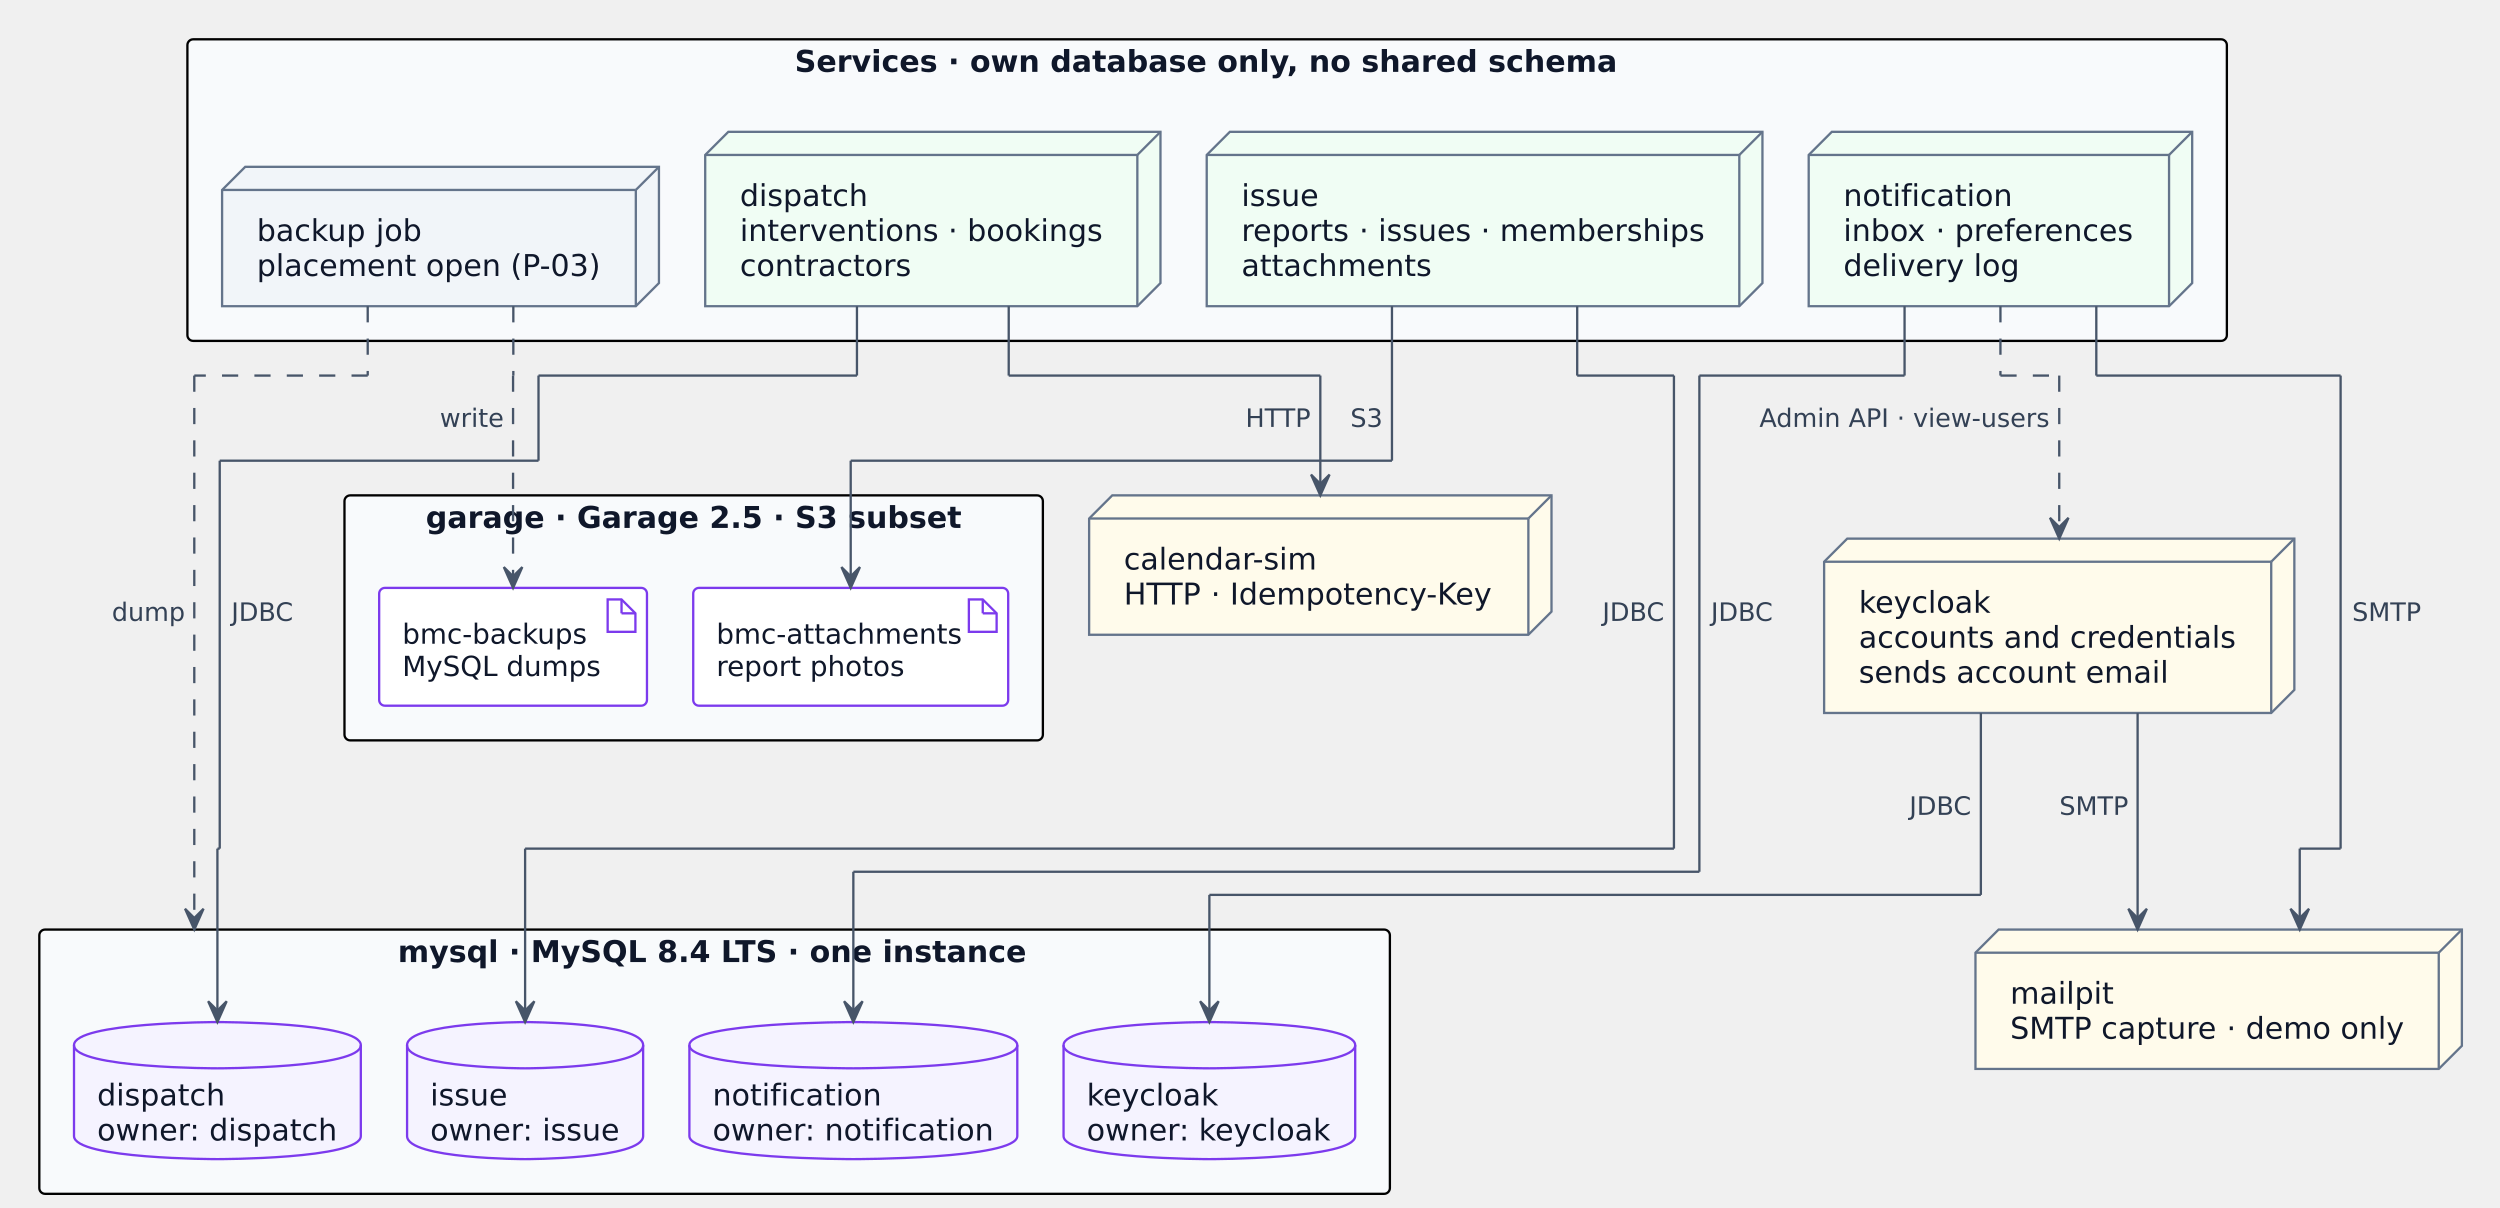
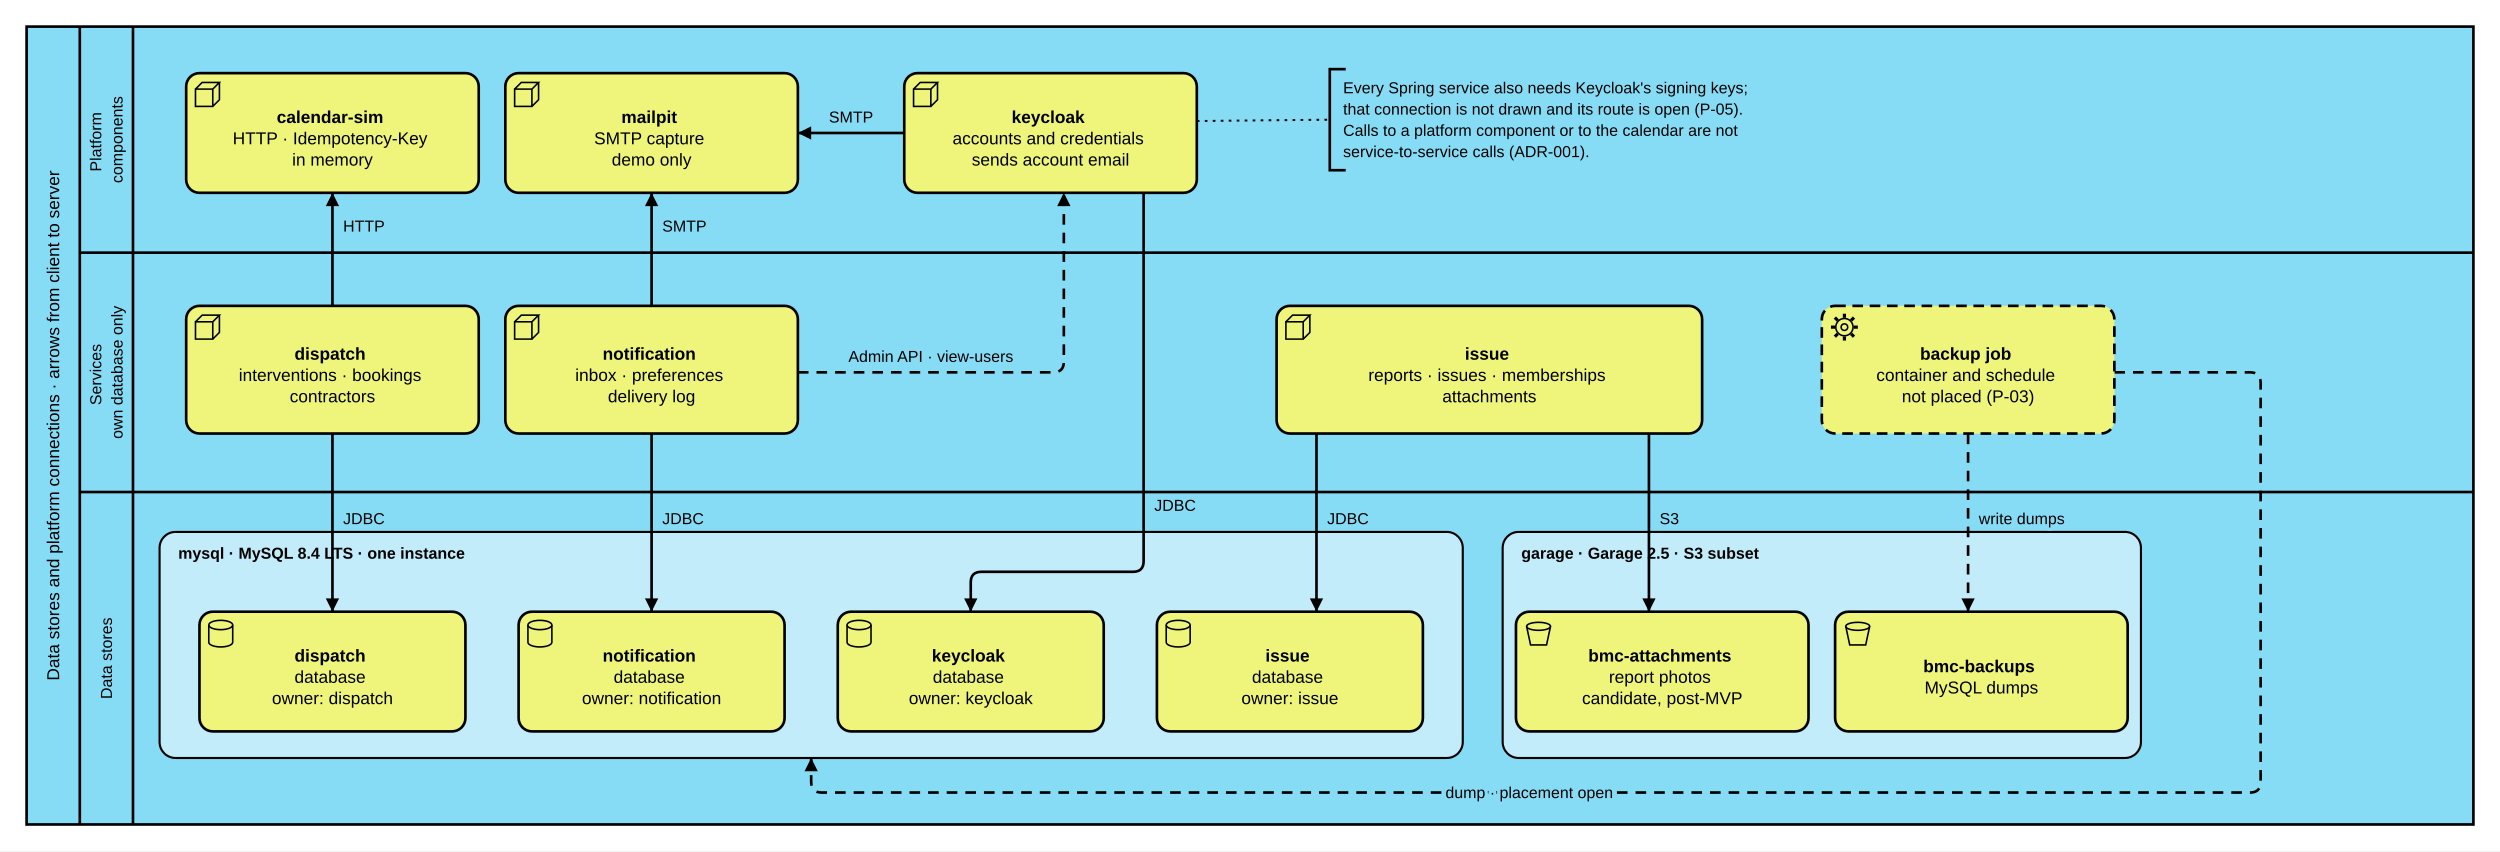
- <svg xmlns="http://www.w3.org/2000/svg" contentStyleType="text/css" height="522px" preserveAspectRatio="none" style="width:1081px;height:522px;background:#FFFFFF;" version="1.1" viewBox="0 0 1081 522" width="1081px" zoomAndPan="magnify">
-   <defs />
-   <g>
-     <rect fill="#F8FAFC" height="130.398" rx="2.5" ry="2.5" style="stroke:#000000;stroke-width:1;" width="881.865" x="81.033" y="17" />
-     <text fill="#0F172A" font-family="DejaVu Sans" font-size="13" font-weight="bold" lengthAdjust="spacing" textLength="356.668" x="343.631" y="31.067">Services · own database only, no shared schema</text>
-     <rect fill="#F8FAFC" height="114.266" rx="2.5" ry="2.5" style="stroke:#000000;stroke-width:1;" width="583.988" x="17" y="401.945" />
-     <text fill="#0F172A" font-family="DejaVu Sans" font-size="13" font-weight="bold" lengthAdjust="spacing" textLength="273.946" x="172.021" y="416.012">mysql · MySQL 8.4 LTS · one instance</text>
-     <rect fill="#F8FAFC" height="105.938" rx="2.5" ry="2.5" style="stroke:#000000;stroke-width:1;" width="301.988" x="148.951" y="214.203" />
-     <text fill="#0F172A" font-family="DejaVu Sans" font-size="13" font-weight="bold" lengthAdjust="spacing" textLength="231.67" x="184.11" y="228.27">garage · Garage 2.5 · S3 subset</text>
-     <g id="elem_issue">
-       <polygon fill="#F0FDF4" points="521.787,67,531.787,57,762.081,57,762.081,122.398,752.081,132.398,521.787,132.398,521.787,67" style="stroke:#64748B;stroke-width:1;" />
-       <line style="stroke:#64748B;stroke-width:1;" x1="752.081" x2="762.081" y1="67" y2="57" />
-       <line style="stroke:#64748B;stroke-width:1;" x1="521.787" x2="752.081" y1="67" y2="67" />
-       <line style="stroke:#64748B;stroke-width:1;" x1="752.081" x2="752.081" y1="67" y2="132.398" />
-       <text fill="#0F172A" font-family="DejaVu Sans" font-size="13" lengthAdjust="spacing" textLength="33.395" x="536.787" y="89.067">issue</text>
-       <text fill="#0F172A" font-family="DejaVu Sans" font-size="13" lengthAdjust="spacing" textLength="46.763" x="536.787" y="104.2">reports</text>
-       <text fill="#0F172A" font-family="DejaVu Sans" font-size="13" lengthAdjust="spacing" textLength="4.132" x="583.55" y="104.2"> </text>
-       <text fill="#0F172A" font-family="DejaVu Sans" font-size="13" lengthAdjust="spacing" textLength="4.132" x="587.682" y="104.2">·</text>
-       <text fill="#0F172A" font-family="DejaVu Sans" font-size="13" lengthAdjust="spacing" textLength="4.132" x="591.815" y="104.2"> </text>
-       <text fill="#0F172A" font-family="DejaVu Sans" font-size="13" lengthAdjust="spacing" textLength="40.168" x="595.947" y="104.2">issues</text>
-       <text fill="#0F172A" font-family="DejaVu Sans" font-size="13" lengthAdjust="spacing" textLength="4.132" x="636.115" y="104.2"> </text>
-       <text fill="#0F172A" font-family="DejaVu Sans" font-size="13" lengthAdjust="spacing" textLength="4.132" x="640.247" y="104.2">·</text>
-       <text fill="#0F172A" font-family="DejaVu Sans" font-size="13" lengthAdjust="spacing" textLength="4.132" x="644.38" y="104.2"> </text>
-       <text fill="#0F172A" font-family="DejaVu Sans" font-size="13" lengthAdjust="spacing" textLength="88.569" x="648.512" y="104.2">memberships</text>
-       <text fill="#0F172A" font-family="DejaVu Sans" font-size="13" lengthAdjust="spacing" textLength="82.285" x="536.787" y="119.332">attachments</text>
-     </g>
-     <g id="elem_dispatch">
-       <polygon fill="#F0FDF4" points="304.93,67,314.93,57,501.787,57,501.787,122.398,491.787,132.398,304.93,132.398,304.93,67" style="stroke:#64748B;stroke-width:1;" />
-       <line style="stroke:#64748B;stroke-width:1;" x1="491.787" x2="501.787" y1="67" y2="57" />
-       <line style="stroke:#64748B;stroke-width:1;" x1="304.93" x2="491.787" y1="67" y2="67" />
-       <line style="stroke:#64748B;stroke-width:1;" x1="491.787" x2="491.787" y1="67" y2="132.398" />
-       <text fill="#0F172A" font-family="DejaVu Sans" font-size="13" lengthAdjust="spacing" textLength="55.339" x="319.93" y="89.067">dispatch</text>
-       <text fill="#0F172A" font-family="DejaVu Sans" font-size="13" lengthAdjust="spacing" textLength="85.897" x="319.93" y="104.2">interventions</text>
-       <text fill="#0F172A" font-family="DejaVu Sans" font-size="13" lengthAdjust="spacing" textLength="4.132" x="405.826" y="104.2"> </text>
-       <text fill="#0F172A" font-family="DejaVu Sans" font-size="13" lengthAdjust="spacing" textLength="4.132" x="409.959" y="104.2">·</text>
-       <text fill="#0F172A" font-family="DejaVu Sans" font-size="13" lengthAdjust="spacing" textLength="4.132" x="414.091" y="104.2"> </text>
-       <text fill="#0F172A" font-family="DejaVu Sans" font-size="13" lengthAdjust="spacing" textLength="58.563" x="418.223" y="104.2">bookings</text>
-       <text fill="#0F172A" font-family="DejaVu Sans" font-size="13" lengthAdjust="spacing" textLength="74.064" x="319.93" y="119.332">contractors</text>
-     </g>
-     <g id="elem_notification">
-       <polygon fill="#F0FDF4" points="782.081,67,792.081,57,947.898,57,947.898,122.398,937.898,132.398,782.081,132.398,782.081,67" style="stroke:#64748B;stroke-width:1;" />
-       <line style="stroke:#64748B;stroke-width:1;" x1="937.898" x2="947.898" y1="67" y2="57" />
-       <line style="stroke:#64748B;stroke-width:1;" x1="782.081" x2="937.898" y1="67" y2="67" />
-       <line style="stroke:#64748B;stroke-width:1;" x1="937.898" x2="937.898" y1="67" y2="132.398" />
-       <text fill="#0F172A" font-family="DejaVu Sans" font-size="13" lengthAdjust="spacing" textLength="73.106" x="797.081" y="89.067">notification</text>
-       <text fill="#0F172A" font-family="DejaVu Sans" font-size="13" lengthAdjust="spacing" textLength="35.75" x="797.081" y="104.2">inbox</text>
-       <text fill="#0F172A" font-family="DejaVu Sans" font-size="13" lengthAdjust="spacing" textLength="4.132" x="832.831" y="104.2"> </text>
-       <text fill="#0F172A" font-family="DejaVu Sans" font-size="13" lengthAdjust="spacing" textLength="4.132" x="836.963" y="104.2">·</text>
-       <text fill="#0F172A" font-family="DejaVu Sans" font-size="13" lengthAdjust="spacing" textLength="4.132" x="841.095" y="104.2"> </text>
-       <text fill="#0F172A" font-family="DejaVu Sans" font-size="13" lengthAdjust="spacing" textLength="77.67" x="845.228" y="104.2">preferences</text>
-       <text fill="#0F172A" font-family="DejaVu Sans" font-size="13" lengthAdjust="spacing" textLength="52.203" x="797.081" y="119.332">delivery</text>
-       <text fill="#0F172A" font-family="DejaVu Sans" font-size="13" lengthAdjust="spacing" textLength="4.132" x="849.284" y="119.332"> </text>
-       <text fill="#0F172A" font-family="DejaVu Sans" font-size="13" lengthAdjust="spacing" textLength="19.817" x="853.416" y="119.332">log</text>
-     </g>
-     <g id="elem_backup">
-       <polygon fill="#F1F5F9" points="96.033,82.133,106.033,72.133,284.93,72.133,284.93,122.398,274.93,132.398,96.033,132.398,96.033,82.133" style="stroke:#64748B;stroke-width:1;" />
-       <line style="stroke:#64748B;stroke-width:1;" x1="274.93" x2="284.93" y1="82.133" y2="72.133" />
-       <line style="stroke:#64748B;stroke-width:1;" x1="96.033" x2="274.93" y1="82.133" y2="82.133" />
-       <line style="stroke:#64748B;stroke-width:1;" x1="274.93" x2="274.93" y1="82.133" y2="132.398" />
-       <text fill="#0F172A" font-family="DejaVu Sans" font-size="13" lengthAdjust="spacing" textLength="47.385" x="111.033" y="104.2">backup</text>
-       <text fill="#0F172A" font-family="DejaVu Sans" font-size="13" lengthAdjust="spacing" textLength="4.132" x="158.418" y="104.2"> </text>
-       <text fill="#0F172A" font-family="DejaVu Sans" font-size="13" lengthAdjust="spacing" textLength="19.817" x="162.55" y="104.2">job</text>
-       <text fill="#0F172A" font-family="DejaVu Sans" font-size="13" lengthAdjust="spacing" textLength="68.974" x="111.033" y="119.332">placement</text>
-       <text fill="#0F172A" font-family="DejaVu Sans" font-size="13" lengthAdjust="spacing" textLength="4.132" x="180.006" y="119.332"> </text>
-       <text fill="#0F172A" font-family="DejaVu Sans" font-size="13" lengthAdjust="spacing" textLength="32.443" x="184.139" y="119.332">open</text>
-       <text fill="#0F172A" font-family="DejaVu Sans" font-size="13" lengthAdjust="spacing" textLength="4.132" x="216.582" y="119.332"> </text>
-       <text fill="#0F172A" font-family="DejaVu Sans" font-size="13" lengthAdjust="spacing" textLength="39.216" x="220.714" y="119.332">(P-03)</text>
-     </g>
-     <g id="elem_dbi">
-       <path d="M176.019,451.945 C176.019,441.945 227.057,441.945 227.057,441.945 C227.057,441.945 278.094,441.945 278.094,451.945 L278.094,491.211 C278.094,501.211 227.057,501.211 227.057,501.211 C227.057,501.211 176.019,501.211 176.019,491.211 L176.019,451.945 " fill="#F5F3FF" style="stroke:#7C3AED;stroke-width:1;" />
-       <path d="M176.019,451.945 C176.019,461.945 227.057,461.945 227.057,461.945 C227.057,461.945 278.094,461.945 278.094,451.945 " fill="none" style="stroke:#7C3AED;stroke-width:1;" />
-       <text fill="#0F172A" font-family="DejaVu Sans" font-size="13" lengthAdjust="spacing" textLength="33.395" x="186.019" y="478.012">issue</text>
-       <text fill="#0F172A" font-family="DejaVu Sans" font-size="13" lengthAdjust="spacing" textLength="82.075" x="186.019" y="493.145">owner: issue</text>
-     </g>
-     <g id="elem_dbd">
-       <path d="M32,451.945 C32,441.945 94.01,441.945 94.01,441.945 C94.01,441.945 156.019,441.945 156.019,451.945 L156.019,491.211 C156.019,501.211 94.01,501.211 94.01,501.211 C94.01,501.211 32,501.211 32,491.211 L32,451.945 " fill="#F5F3FF" style="stroke:#7C3AED;stroke-width:1;" />
-       <path d="M32,451.945 C32,461.945 94.01,461.945 94.01,461.945 C94.01,461.945 156.019,461.945 156.019,451.945 " fill="none" style="stroke:#7C3AED;stroke-width:1;" />
-       <text fill="#0F172A" font-family="DejaVu Sans" font-size="13" lengthAdjust="spacing" textLength="55.339" x="42" y="478.012">dispatch</text>
-       <text fill="#0F172A" font-family="DejaVu Sans" font-size="13" lengthAdjust="spacing" textLength="104.019" x="42" y="493.145">owner: dispatch</text>
-     </g>
-     <g id="elem_dbn">
-       <path d="M298.094,451.945 C298.094,441.945 368.987,441.945 368.987,441.945 C368.987,441.945 439.88,441.945 439.88,451.945 L439.88,491.211 C439.88,501.211 368.987,501.211 368.987,501.211 C368.987,501.211 298.094,501.211 298.094,491.211 L298.094,451.945 " fill="#F5F3FF" style="stroke:#7C3AED;stroke-width:1;" />
-       <path d="M298.094,451.945 C298.094,461.945 368.987,461.945 368.987,461.945 C368.987,461.945 439.88,461.945 439.88,451.945 " fill="none" style="stroke:#7C3AED;stroke-width:1;" />
-       <text fill="#0F172A" font-family="DejaVu Sans" font-size="13" lengthAdjust="spacing" textLength="73.106" x="308.094" y="478.012">notification</text>
-       <text fill="#0F172A" font-family="DejaVu Sans" font-size="13" lengthAdjust="spacing" textLength="121.786" x="308.094" y="493.145">owner: notification</text>
-     </g>
-     <g id="elem_dbk">
-       <path d="M459.88,451.945 C459.88,441.945 522.934,441.945 522.934,441.945 C522.934,441.945 585.988,441.945 585.988,451.945 L585.988,491.211 C585.988,501.211 522.934,501.211 522.934,501.211 C522.934,501.211 459.88,501.211 459.88,491.211 L459.88,451.945 " fill="#F5F3FF" style="stroke:#7C3AED;stroke-width:1;" />
-       <path d="M459.88,451.945 C459.88,461.945 522.934,461.945 522.934,461.945 C522.934,461.945 585.988,461.945 585.988,451.945 " fill="none" style="stroke:#7C3AED;stroke-width:1;" />
-       <text fill="#0F172A" font-family="DejaVu Sans" font-size="13" lengthAdjust="spacing" textLength="57.427" x="469.88" y="478.012">keycloak</text>
-       <text fill="#0F172A" font-family="DejaVu Sans" font-size="13" lengthAdjust="spacing" textLength="106.107" x="469.88" y="493.145">owner: keycloak</text>
-     </g>
-     <g id="elem_ba">
-       <rect fill="#FFFFFF" height="50.938" rx="2.5" ry="2.5" style="stroke:#7C3AED;stroke-width:1;" width="136.19" x="299.75" y="254.203" />
-       <polygon fill="#FFFFFF" points="418.939,259.203,418.939,273.203,430.939,273.203,430.939,265.203,424.939,259.203,418.939,259.203" style="stroke:#7C3AED;stroke-width:1;" />
-       <line style="stroke:#7C3AED;stroke-width:1;" x1="424.939" x2="424.939" y1="259.203" y2="265.203" />
-       <line style="stroke:#7C3AED;stroke-width:1;" x1="430.939" x2="424.939" y1="265.203" y2="265.203" />
-       <text fill="#0F172A" font-family="DejaVu Sans" font-size="12" lengthAdjust="spacing" textLength="106.189" x="309.75" y="278.342">bmc-attachments</text>
-       <text fill="#0F172A" font-family="DejaVu Sans" font-size="12" lengthAdjust="spacing" textLength="81.592" x="309.75" y="292.31">report photos</text>
-     </g>
-     <g id="elem_bb">
-       <rect fill="#FFFFFF" height="50.938" rx="2.5" ry="2.5" style="stroke:#7C3AED;stroke-width:1;" width="115.799" x="163.951" y="254.203" />
-       <polygon fill="#FFFFFF" points="262.75,259.203,262.75,273.203,274.75,273.203,274.75,265.203,268.75,259.203,262.75,259.203" style="stroke:#7C3AED;stroke-width:1;" />
-       <line style="stroke:#7C3AED;stroke-width:1;" x1="268.75" x2="268.75" y1="259.203" y2="265.203" />
-       <line style="stroke:#7C3AED;stroke-width:1;" x1="274.75" x2="268.75" y1="265.203" y2="265.203" />
-       <text fill="#0F172A" font-family="DejaVu Sans" font-size="12" lengthAdjust="spacing" textLength="80.227" x="173.951" y="278.342">bmc-backups</text>
-       <text fill="#0F172A" font-family="DejaVu Sans" font-size="12" lengthAdjust="spacing" textLength="85.799" x="173.951" y="292.31">MySQL dumps</text>
-     </g>
-     <g id="elem_keycloak">
-       <polygon fill="#FFFBEB" points="788.751,242.896,798.751,232.896,992.076,232.896,992.076,298.294,982.076,308.294,788.751,308.294,788.751,242.896" style="stroke:#64748B;stroke-width:1;" />
-       <line style="stroke:#64748B;stroke-width:1;" x1="982.076" x2="992.076" y1="242.896" y2="232.896" />
-       <line style="stroke:#64748B;stroke-width:1;" x1="788.751" x2="982.076" y1="242.896" y2="242.896" />
-       <line style="stroke:#64748B;stroke-width:1;" x1="982.076" x2="982.076" y1="242.896" y2="308.294" />
-       <text fill="#0F172A" font-family="DejaVu Sans" font-size="13" lengthAdjust="spacing" textLength="57.427" x="803.751" y="264.963">keycloak</text>
-       <text fill="#0F172A" font-family="DejaVu Sans" font-size="13" lengthAdjust="spacing" textLength="58.563" x="803.751" y="280.096">accounts</text>
-       <text fill="#0F172A" font-family="DejaVu Sans" font-size="13" lengthAdjust="spacing" textLength="4.132" x="862.315" y="280.096"> </text>
-       <text fill="#0F172A" font-family="DejaVu Sans" font-size="13" lengthAdjust="spacing" textLength="24.457" x="866.447" y="280.096">and</text>
-       <text fill="#0F172A" font-family="DejaVu Sans" font-size="13" lengthAdjust="spacing" textLength="4.132" x="890.904" y="280.096"> </text>
-       <text fill="#0F172A" font-family="DejaVu Sans" font-size="13" lengthAdjust="spacing" textLength="72.04" x="895.037" y="280.096">credentials</text>
-       <text fill="#0F172A" font-family="DejaVu Sans" font-size="13" lengthAdjust="spacing" textLength="38.035" x="803.751" y="295.228">sends</text>
-       <text fill="#0F172A" font-family="DejaVu Sans" font-size="13" lengthAdjust="spacing" textLength="4.132" x="841.786" y="295.228"> </text>
-       <text fill="#0F172A" font-family="DejaVu Sans" font-size="13" lengthAdjust="spacing" textLength="51.791" x="845.919" y="295.228">account</text>
-       <text fill="#0F172A" font-family="DejaVu Sans" font-size="13" lengthAdjust="spacing" textLength="4.132" x="897.709" y="295.228"> </text>
-       <text fill="#0F172A" font-family="DejaVu Sans" font-size="13" lengthAdjust="spacing" textLength="35.852" x="901.842" y="295.228">email</text>
-     </g>
-     <g id="elem_sim">
-       <polygon fill="#FFFBEB" points="470.939,224.203,480.939,214.203,670.868,214.203,670.868,264.469,660.868,274.469,470.939,274.469,470.939,224.203" style="stroke:#64748B;stroke-width:1;" />
-       <line style="stroke:#64748B;stroke-width:1;" x1="660.868" x2="670.868" y1="224.203" y2="214.203" />
-       <line style="stroke:#64748B;stroke-width:1;" x1="470.939" x2="660.868" y1="224.203" y2="224.203" />
-       <line style="stroke:#64748B;stroke-width:1;" x1="660.868" x2="660.868" y1="224.203" y2="274.469" />
-       <text fill="#0F172A" font-family="DejaVu Sans" font-size="13" lengthAdjust="spacing" textLength="84.265" x="485.939" y="246.27">calendar-sim</text>
-       <text fill="#0F172A" font-family="DejaVu Sans" font-size="13" lengthAdjust="spacing" textLength="33.497" x="485.939" y="261.403">HTTP</text>
-       <text fill="#0F172A" font-family="DejaVu Sans" font-size="13" lengthAdjust="spacing" textLength="4.132" x="519.436" y="261.403"> </text>
-       <text fill="#0F172A" font-family="DejaVu Sans" font-size="13" lengthAdjust="spacing" textLength="4.132" x="523.568" y="261.403">·</text>
-       <text fill="#0F172A" font-family="DejaVu Sans" font-size="13" lengthAdjust="spacing" textLength="4.132" x="527.7" y="261.403"> </text>
-       <text fill="#0F172A" font-family="DejaVu Sans" font-size="13" lengthAdjust="spacing" textLength="114.036" x="531.833" y="261.403">Idempotency-Key</text>
-     </g>
-     <g id="elem_mailpit">
-       <polygon fill="#FFFBEB" points="854.195,411.945,864.195,401.945,1064.515,401.945,1064.515,452.211,1054.515,462.211,854.195,462.211,854.195,411.945" style="stroke:#64748B;stroke-width:1;" />
-       <line style="stroke:#64748B;stroke-width:1;" x1="1054.515" x2="1064.515" y1="411.945" y2="401.945" />
-       <line style="stroke:#64748B;stroke-width:1;" x1="854.195" x2="1054.515" y1="411.945" y2="411.945" />
-       <line style="stroke:#64748B;stroke-width:1;" x1="1054.515" x2="1054.515" y1="411.945" y2="462.211" />
-       <text fill="#0F172A" font-family="DejaVu Sans" font-size="13" lengthAdjust="spacing" textLength="44.815" x="869.195" y="434.012">mailpit</text>
-       <text fill="#0F172A" font-family="DejaVu Sans" font-size="13" lengthAdjust="spacing" textLength="35.248" x="869.195" y="449.145">SMTP</text>
-       <text fill="#0F172A" font-family="DejaVu Sans" font-size="13" lengthAdjust="spacing" textLength="4.132" x="904.443" y="449.145"> </text>
-       <text fill="#0F172A" font-family="DejaVu Sans" font-size="13" lengthAdjust="spacing" textLength="50.045" x="908.575" y="449.145">capture</text>
-       <text fill="#0F172A" font-family="DejaVu Sans" font-size="13" lengthAdjust="spacing" textLength="4.132" x="958.62" y="449.145"> </text>
-       <text fill="#0F172A" font-family="DejaVu Sans" font-size="13" lengthAdjust="spacing" textLength="4.132" x="962.753" y="449.145">·</text>
-       <text fill="#0F172A" font-family="DejaVu Sans" font-size="13" lengthAdjust="spacing" textLength="4.132" x="966.885" y="449.145"> </text>
-       <text fill="#0F172A" font-family="DejaVu Sans" font-size="13" lengthAdjust="spacing" textLength="36.867" x="971.017" y="449.145">demo</text>
-       <text fill="#0F172A" font-family="DejaVu Sans" font-size="13" lengthAdjust="spacing" textLength="4.132" x="1007.885" y="449.145"> </text>
-       <text fill="#0F172A" font-family="DejaVu Sans" font-size="13" lengthAdjust="spacing" textLength="27.498" x="1012.017" y="449.145">only</text>
-     </g>
-     <line style="stroke:#475569;stroke-width:1;" x1="681.983" x2="681.983" y1="132.398" y2="162.398" />
-     <line style="stroke:#475569;stroke-width:1;" x1="681.983" x2="723.81" y1="162.398" y2="162.398" />
-     <line style="stroke:#475569;stroke-width:1;" x1="723.81" x2="723.81" y1="162.398" y2="366.945" />
-     <line style="stroke:#475569;stroke-width:1;" x1="723.81" x2="227.057" y1="366.945" y2="366.945" />
-     <line style="stroke:#475569;stroke-width:1;" x1="227.057" x2="227.057" y1="366.945" y2="441.945" />
-     <polygon fill="#475569" points="227.057,441.945,231.057,432.945,227.057,436.945,223.057,432.945,227.057,441.945" style="stroke:#475569;stroke-width:1;" />
-     <text fill="#334155" font-family="DejaVu Sans" font-size="11" lengthAdjust="spacing" textLength="26.941" x="692.868" y="268.48">JDBC</text>
-     <line style="stroke:#475569;stroke-width:1;" x1="601.885" x2="601.885" y1="132.398" y2="199.203" />
-     <line style="stroke:#475569;stroke-width:1;" x1="601.885" x2="367.844" y1="199.203" y2="199.203" />
-     <line style="stroke:#475569;stroke-width:1;" x1="367.844" x2="367.844" y1="199.203" y2="254.203" />
-     <polygon fill="#475569" points="367.844,254.203,371.844,245.203,367.844,249.203,363.844,245.203,367.844,254.203" style="stroke:#475569;stroke-width:1;" />
-     <text fill="#334155" font-family="DejaVu Sans" font-size="11" lengthAdjust="spacing" textLength="13.981" x="583.904" y="184.609">S3</text>
-     <line style="stroke:#475569;stroke-width:1;" x1="370.549" x2="370.549" y1="132.398" y2="162.398" />
-     <line style="stroke:#475569;stroke-width:1;" x1="370.549" x2="232.85" y1="162.398" y2="162.398" />
-     <line style="stroke:#475569;stroke-width:1;" x1="232.85" x2="232.85" y1="162.398" y2="199.203" />
-     <line style="stroke:#475569;stroke-width:1;" x1="232.85" x2="95.01" y1="199.203" y2="199.203" />
-     <line style="stroke:#475569;stroke-width:1;" x1="95.01" x2="95.01" y1="199.203" y2="366.945" />
-     <line style="stroke:#475569;stroke-width:1;" x1="95.01" x2="94.01" y1="366.945" y2="366.945" />
-     <line style="stroke:#475569;stroke-width:1;" x1="94.01" x2="94.01" y1="366.945" y2="441.945" />
-     <polygon fill="#475569" points="94.01,441.945,98.01,432.945,94.01,436.945,90.01,432.945,94.01,441.945" style="stroke:#475569;stroke-width:1;" />
-     <text fill="#334155" font-family="DejaVu Sans" font-size="11" lengthAdjust="spacing" textLength="26.941" x="100.01" y="268.48">JDBC</text>
-     <line style="stroke:#475569;stroke-width:1;" x1="436.168" x2="436.168" y1="132.398" y2="162.398" />
-     <line style="stroke:#475569;stroke-width:1;" x1="436.168" x2="570.904" y1="162.398" y2="162.398" />
-     <line style="stroke:#475569;stroke-width:1;" x1="570.904" x2="570.904" y1="162.398" y2="214.203" />
-     <polygon fill="#475569" points="570.904,214.203,574.904,205.203,570.904,209.203,566.904,205.203,570.904,214.203" style="stroke:#475569;stroke-width:1;" />
-     <text fill="#334155" font-family="DejaVu Sans" font-size="11" lengthAdjust="spacing" textLength="28.343" x="538.561" y="184.609">HTTP</text>
-     <line style="stroke:#475569;stroke-width:1;" x1="823.535" x2="823.535" y1="132.398" y2="162.398" />
-     <line style="stroke:#475569;stroke-width:1;" x1="823.535" x2="734.81" y1="162.398" y2="162.398" />
-     <line style="stroke:#475569;stroke-width:1;" x1="734.81" x2="734.81" y1="162.398" y2="376.945" />
-     <line style="stroke:#475569;stroke-width:1;" x1="734.81" x2="368.987" y1="376.945" y2="376.945" />
-     <line style="stroke:#475569;stroke-width:1;" x1="368.987" x2="368.987" y1="376.945" y2="441.945" />
-     <polygon fill="#475569" points="368.987,441.945,372.987,432.945,368.987,436.945,364.987,432.945,368.987,441.945" style="stroke:#475569;stroke-width:1;" />
-     <text fill="#334155" font-family="DejaVu Sans" font-size="11" lengthAdjust="spacing" textLength="26.941" x="739.81" y="268.48">JDBC</text>
-     <line style="stroke:#475569;stroke-width:1;stroke-dasharray:7.0,7.0;" x1="864.989" x2="864.989" y1="132.398" y2="162.398" />
-     <line style="stroke:#475569;stroke-width:1;stroke-dasharray:7.0,7.0;" x1="864.989" x2="890.414" y1="162.398" y2="162.398" />
-     <line style="stroke:#475569;stroke-width:1;stroke-dasharray:7.0,7.0;" x1="890.414" x2="890.414" y1="162.398" y2="232.896" />
-     <polygon fill="#475569" points="890.414,232.896,894.414,223.896,890.414,227.896,886.414,223.896,890.414,232.896" style="stroke:#475569;stroke-width:1;" />
-     <text fill="#334155" font-family="DejaVu Sans" font-size="11" lengthAdjust="spacing" textLength="125.662" x="760.752" y="184.609">Admin API · view-users</text>
-     <line style="stroke:#475569;stroke-width:1;" x1="906.443" x2="906.443" y1="132.398" y2="162.398" />
-     <line style="stroke:#475569;stroke-width:1;" x1="906.443" x2="1012.076" y1="162.398" y2="162.398" />
-     <line style="stroke:#475569;stroke-width:1;" x1="1012.076" x2="1012.076" y1="162.398" y2="366.945" />
-     <line style="stroke:#475569;stroke-width:1;" x1="1012.076" x2="994.408" y1="366.945" y2="366.945" />
-     <line style="stroke:#475569;stroke-width:1;" x1="994.408" x2="994.408" y1="366.945" y2="401.945" />
-     <polygon fill="#475569" points="994.408,401.945,998.408,392.945,994.408,396.945,990.408,392.945,994.408,401.945" style="stroke:#475569;stroke-width:1;" />
-     <text fill="#334155" font-family="DejaVu Sans" font-size="11" lengthAdjust="spacing" textLength="29.826" x="1017.076" y="268.48">SMTP</text>
-     <line style="stroke:#475569;stroke-width:1;" x1="856.526" x2="856.526" y1="308.294" y2="386.945" />
-     <line style="stroke:#475569;stroke-width:1;" x1="856.526" x2="522.934" y1="386.945" y2="386.945" />
-     <line style="stroke:#475569;stroke-width:1;" x1="522.934" x2="522.934" y1="386.945" y2="441.945" />
-     <polygon fill="#475569" points="522.934,441.945,526.934,432.945,522.934,436.945,518.934,432.945,522.934,441.945" style="stroke:#475569;stroke-width:1;" />
-     <text fill="#334155" font-family="DejaVu Sans" font-size="11" lengthAdjust="spacing" textLength="26.941" x="825.585" y="352.351">JDBC</text>
-     <line style="stroke:#475569;stroke-width:1;" x1="924.301" x2="924.301" y1="308.294" y2="401.945" />
-     <polygon fill="#475569" points="924.301,401.945,928.301,392.945,924.301,396.945,920.301,392.945,924.301,401.945" style="stroke:#475569;stroke-width:1;" />
-     <text fill="#334155" font-family="DejaVu Sans" font-size="11" lengthAdjust="spacing" textLength="29.826" x="890.476" y="352.351">SMTP</text>
-     <line style="stroke:#475569;stroke-width:1;stroke-dasharray:7.0,7.0;" x1="158.999" x2="158.999" y1="132.398" y2="162.398" />
-     <line style="stroke:#475569;stroke-width:1;stroke-dasharray:7.0,7.0;" x1="158.999" x2="84.01" y1="162.398" y2="162.398" />
-     <line style="stroke:#475569;stroke-width:1;stroke-dasharray:7.0,7.0;" x1="84.01" x2="84.01" y1="162.398" y2="401.945" />
-     <polygon fill="#475569" points="84.01,401.945,88.01,392.945,84.01,396.945,80.01,392.945,84.01,401.945" style="stroke:#475569;stroke-width:1;" />
-     <text fill="#334155" font-family="DejaVu Sans" font-size="11" lengthAdjust="spacing" textLength="31.652" x="48.358" y="268.48">dump</text>
-     <line style="stroke:#475569;stroke-width:1;stroke-dasharray:7.0,7.0;" x1="221.964" x2="221.964" y1="132.398" y2="162.398" />
-     <line style="stroke:#475569;stroke-width:1;stroke-dasharray:7.0,7.0;" x1="221.964" x2="221.85" y1="162.398" y2="162.398" />
-     <line style="stroke:#475569;stroke-width:1;stroke-dasharray:7.0,7.0;" x1="221.85" x2="221.85" y1="162.398" y2="254.203" />
-     <polygon fill="#475569" points="221.85,254.203,225.85,245.203,221.85,249.203,217.85,245.203,221.85,254.203" style="stroke:#475569;stroke-width:1;" />
-     <text fill="#334155" font-family="DejaVu Sans" font-size="11" lengthAdjust="spacing" textLength="27.656" x="190.195" y="184.609">write</text>
-   </g>
+ <svg xmlns="http://www.w3.org/2000/svg" width="1880" height="640" viewBox="0 0 1880 640" font-family="Arial, 'Liberation Sans', Helvetica, sans-serif" fill="#000000">
+   <defs>
+     <marker id="arrow" viewBox="0 0 12 12" refX="11" refY="6" markerWidth="12" markerHeight="12" markerUnits="userSpaceOnUse" orient="auto">
+       <path d="M1 1 L11 6 L1 11 Z" fill="#000000" />
+     </marker>
+   </defs>
+   <rect width="100%" height="100%" fill="#FFFFFF" />
+   <rect x="20" y="20" width="1840" height="600" fill="#87DCF5" stroke="#000000" stroke-width="2" />
+   <path d="M60 20 v600" stroke="#000000" stroke-width="2" />
+   <text x="40.0" y="320.0" font-size="13" text-anchor="middle" dominant-baseline="central" transform="rotate(-90 40.0 320.0)">
+     <tspan x="40.0" dy="0">Data stores and platform connections · arrows from client to server</tspan>
+   </text>
+   <path d="M100 20 v170" stroke="#000000" stroke-width="2" />
+   <text x="80.0" y="97.0" font-size="12" text-anchor="middle" dominant-baseline="central" transform="rotate(-90 80.0 105.0)">
+     <tspan x="80.0" dy="0">Platform</tspan>
+     <tspan x="80.0" dy="16">components</tspan>
+   </text>
+   <path d="M100 190 v180" stroke="#000000" stroke-width="2" />
+   <text x="80.0" y="272.0" font-size="12" text-anchor="middle" dominant-baseline="central" transform="rotate(-90 80.0 280.0)">
+     <tspan x="80.0" dy="0">Services</tspan>
+     <tspan x="80.0" dy="16">own database only</tspan>
+   </text>
+   <path d="M60 190 h1800" stroke="#000000" stroke-width="2" />
+   <path d="M100 370 v250" stroke="#000000" stroke-width="2" />
+   <text x="80.0" y="495.0" font-size="12" text-anchor="middle" dominant-baseline="central" transform="rotate(-90 80.0 495.0)">
+     <tspan x="80.0" dy="0">Data stores</tspan>
+   </text>
+   <path d="M60 370 h1800" stroke="#000000" stroke-width="2" />
+   <rect x="120" y="400" width="980" height="170" rx="12" fill="#C2ECFA" stroke="#000000" stroke-width="1.6" />
+   <text x="134" y="416.0" font-size="12" text-anchor="start" dominant-baseline="central">
+     <tspan x="134" dy="0" font-weight="bold">mysql · MySQL 8.4 LTS · one instance</tspan>
+   </text>
+   <rect x="1130" y="400" width="480" height="170" rx="12" fill="#C2ECFA" stroke="#000000" stroke-width="1.6" />
+   <text x="1144" y="416.0" font-size="12" text-anchor="start" dominant-baseline="central">
+     <tspan x="1144" dy="0" font-weight="bold">garage · Garage 2.5 · S3 subset</tspan>
+   </text>
+   <path d="M250 230 L250 145" stroke="#000000" stroke-width="2" fill="none" marker-end="url(#arrow)" />
+   <text stroke="#87DCF5" stroke-width="5" stroke-linejoin="round" x="258" y="170.0" font-size="12" text-anchor="start" dominant-baseline="central">
+     <tspan x="258" dy="0">HTTP</tspan>
+   </text>
+   <text x="258" y="170.0" font-size="12" text-anchor="start" dominant-baseline="central">
+     <tspan x="258" dy="0">HTTP</tspan>
+   </text>
+   <path d="M490 230 L490 145" stroke="#000000" stroke-width="2" fill="none" marker-end="url(#arrow)" />
+   <text stroke="#87DCF5" stroke-width="5" stroke-linejoin="round" x="498" y="170.0" font-size="12" text-anchor="start" dominant-baseline="central">
+     <tspan x="498" dy="0">SMTP</tspan>
+   </text>
+   <text x="498" y="170.0" font-size="12" text-anchor="start" dominant-baseline="central">
+     <tspan x="498" dy="0">SMTP</tspan>
+   </text>
+   <path d="M680 100 L600 100" stroke="#000000" stroke-width="2" fill="none" marker-end="url(#arrow)" />
+   <text stroke="#87DCF5" stroke-width="5" stroke-linejoin="round" x="640" y="88.0" font-size="12" text-anchor="middle" dominant-baseline="central">
+     <tspan x="640" dy="0">SMTP</tspan>
+   </text>
+   <text x="640" y="88.0" font-size="12" text-anchor="middle" dominant-baseline="central">
+     <tspan x="640" dy="0">SMTP</tspan>
+   </text>
+   <path d="M600 280 L792.0 280.0 Q800 280 800.0 272.0 L800 145" stroke="#000000" stroke-width="2" fill="none" stroke-dasharray="8 6" marker-end="url(#arrow)" />
+   <text stroke="#87DCF5" stroke-width="5" stroke-linejoin="round" x="700" y="268.0" font-size="12" text-anchor="middle" dominant-baseline="central">
+     <tspan x="700" dy="0">Admin API · view-users</tspan>
+   </text>
+   <text x="700" y="268.0" font-size="12" text-anchor="middle" dominant-baseline="central">
+     <tspan x="700" dy="0">Admin API · view-users</tspan>
+   </text>
+   <path d="M860 145 L860.0 422.0 Q860 430 852.0 430.0 L738.0 430.0 Q730 430 730.0 438.0 L730 460" stroke="#000000" stroke-width="2" fill="none" marker-end="url(#arrow)" />
+   <text stroke="#87DCF5" stroke-width="5" stroke-linejoin="round" x="868" y="380.0" font-size="12" text-anchor="start" dominant-baseline="central">
+     <tspan x="868" dy="0">JDBC</tspan>
+   </text>
+   <text x="868" y="380.0" font-size="12" text-anchor="start" dominant-baseline="central">
+     <tspan x="868" dy="0">JDBC</tspan>
+   </text>
+   <path d="M250 326 L250 460" stroke="#000000" stroke-width="2" fill="none" marker-end="url(#arrow)" />
+   <text stroke="#87DCF5" stroke-width="5" stroke-linejoin="round" x="258" y="390.0" font-size="12" text-anchor="start" dominant-baseline="central">
+     <tspan x="258" dy="0">JDBC</tspan>
+   </text>
+   <text x="258" y="390.0" font-size="12" text-anchor="start" dominant-baseline="central">
+     <tspan x="258" dy="0">JDBC</tspan>
+   </text>
+   <path d="M490 326 L490 460" stroke="#000000" stroke-width="2" fill="none" marker-end="url(#arrow)" />
+   <text stroke="#87DCF5" stroke-width="5" stroke-linejoin="round" x="498" y="390.0" font-size="12" text-anchor="start" dominant-baseline="central">
+     <tspan x="498" dy="0">JDBC</tspan>
+   </text>
+   <text x="498" y="390.0" font-size="12" text-anchor="start" dominant-baseline="central">
+     <tspan x="498" dy="0">JDBC</tspan>
+   </text>
+   <path d="M990 326 L990 460" stroke="#000000" stroke-width="2" fill="none" marker-end="url(#arrow)" />
+   <text stroke="#87DCF5" stroke-width="5" stroke-linejoin="round" x="998" y="390.0" font-size="12" text-anchor="start" dominant-baseline="central">
+     <tspan x="998" dy="0">JDBC</tspan>
+   </text>
+   <text x="998" y="390.0" font-size="12" text-anchor="start" dominant-baseline="central">
+     <tspan x="998" dy="0">JDBC</tspan>
+   </text>
+   <path d="M1240 326 L1240 460" stroke="#000000" stroke-width="2" fill="none" marker-end="url(#arrow)" />
+   <text stroke="#87DCF5" stroke-width="5" stroke-linejoin="round" x="1248" y="390.0" font-size="12" text-anchor="start" dominant-baseline="central">
+     <tspan x="1248" dy="0">S3</tspan>
+   </text>
+   <text x="1248" y="390.0" font-size="12" text-anchor="start" dominant-baseline="central">
+     <tspan x="1248" dy="0">S3</tspan>
+   </text>
+   <path d="M1480 326 L1480 460" stroke="#000000" stroke-width="2" fill="none" stroke-dasharray="8 6" marker-end="url(#arrow)" />
+   <text stroke="#87DCF5" stroke-width="5" stroke-linejoin="round" x="1488" y="390.0" font-size="12" text-anchor="start" dominant-baseline="central">
+     <tspan x="1488" dy="0">write dumps</tspan>
+   </text>
+   <text x="1488" y="390.0" font-size="12" text-anchor="start" dominant-baseline="central">
+     <tspan x="1488" dy="0">write dumps</tspan>
+   </text>
+   <path d="M1590 280 L1692.0 280.0 Q1700 280 1700.0 288.0 L1700.0 588.0 Q1700 596 1692.0 596.0 L618.0 596.0 Q610 596 610.0 588.0 L610 570" stroke="#000000" stroke-width="2" fill="none" stroke-dasharray="8 6" marker-end="url(#arrow)" />
+   <text stroke="#87DCF5" stroke-width="5" stroke-linejoin="round" x="1150" y="596.0" font-size="12" text-anchor="middle" dominant-baseline="central">
+     <tspan x="1150" dy="0">dump · placement open</tspan>
+   </text>
+   <text x="1150" y="596.0" font-size="12" text-anchor="middle" dominant-baseline="central">
+     <tspan x="1150" dy="0">dump · placement open</tspan>
+   </text>
+   <path d="M900 91.0 L1000 90.0" stroke="#000000" stroke-width="1.5" stroke-dasharray="2 4" fill="none" />
+   <rect x="140" y="55" width="220" height="90" rx="10" fill="#EEF57A" stroke="#000000" stroke-width="2" />
+   <path d="M147 67 h13 v13 h-13 z M147 67 l5 -5 h13 l-5 5 M160 80 l5 -5 v-13" stroke="#000000" stroke-width="1.2" fill="none" />
+   <text x="250.0" y="88.0" font-size="13" text-anchor="middle" dominant-baseline="central">
+     <tspan x="250.0" dy="0" font-weight="bold">calendar-sim</tspan>
+     <tspan x="250.0" dy="16">HTTP · Idempotency-Key</tspan>
+     <tspan x="250.0" dy="16">in memory</tspan>
+   </text>
+   <rect x="380" y="55" width="220" height="90" rx="10" fill="#EEF57A" stroke="#000000" stroke-width="2" />
+   <path d="M387 67 h13 v13 h-13 z M387 67 l5 -5 h13 l-5 5 M400 80 l5 -5 v-13" stroke="#000000" stroke-width="1.2" fill="none" />
+   <text x="490.0" y="88.0" font-size="13" text-anchor="middle" dominant-baseline="central">
+     <tspan x="490.0" dy="0" font-weight="bold">mailpit</tspan>
+     <tspan x="490.0" dy="16">SMTP capture</tspan>
+     <tspan x="490.0" dy="16">demo only</tspan>
+   </text>
+   <rect x="680" y="55" width="220" height="90" rx="10" fill="#EEF57A" stroke="#000000" stroke-width="2" />
+   <path d="M687 67 h13 v13 h-13 z M687 67 l5 -5 h13 l-5 5 M700 80 l5 -5 v-13" stroke="#000000" stroke-width="1.2" fill="none" />
+   <text x="790.0" y="88.0" font-size="13" text-anchor="middle" dominant-baseline="central">
+     <tspan x="790.0" dy="0" font-weight="bold">keycloak</tspan>
+     <tspan x="790.0" dy="16">accounts and credentials</tspan>
+     <tspan x="790.0" dy="16">sends account email</tspan>
+   </text>
+   <rect x="140" y="230" width="220" height="96" rx="10" fill="#EEF57A" stroke="#000000" stroke-width="2" />
+   <path d="M147 242 h13 v13 h-13 z M147 242 l5 -5 h13 l-5 5 M160 255 l5 -5 v-13" stroke="#000000" stroke-width="1.2" fill="none" />
+   <text x="250.0" y="266.0" font-size="13" text-anchor="middle" dominant-baseline="central">
+     <tspan x="250.0" dy="0" font-weight="bold">dispatch</tspan>
+     <tspan x="250.0" dy="16">interventions · bookings</tspan>
+     <tspan x="250.0" dy="16">contractors</tspan>
+   </text>
+   <rect x="380" y="230" width="220" height="96" rx="10" fill="#EEF57A" stroke="#000000" stroke-width="2" />
+   <path d="M387 242 h13 v13 h-13 z M387 242 l5 -5 h13 l-5 5 M400 255 l5 -5 v-13" stroke="#000000" stroke-width="1.2" fill="none" />
+   <text x="490.0" y="266.0" font-size="13" text-anchor="middle" dominant-baseline="central">
+     <tspan x="490.0" dy="0" font-weight="bold">notification</tspan>
+     <tspan x="490.0" dy="16">inbox · preferences</tspan>
+     <tspan x="490.0" dy="16">delivery log</tspan>
+   </text>
+   <rect x="960" y="230" width="320" height="96" rx="10" fill="#EEF57A" stroke="#000000" stroke-width="2" />
+   <path d="M967 242 h13 v13 h-13 z M967 242 l5 -5 h13 l-5 5 M980 255 l5 -5 v-13" stroke="#000000" stroke-width="1.2" fill="none" />
+   <text x="1120.0" y="266.0" font-size="13" text-anchor="middle" dominant-baseline="central">
+     <tspan x="1120.0" dy="0" font-weight="bold">issue</tspan>
+     <tspan x="1120.0" dy="16">reports · issues · memberships</tspan>
+     <tspan x="1120.0" dy="16">attachments</tspan>
+   </text>
+   <rect x="1370" y="230" width="220" height="96" rx="10" fill="#EEF57A" stroke="#000000" stroke-width="2" stroke-dasharray="8 5" />
+   <path d="M1387 246 m0 -7 l0.0 -3.1" stroke="#000000" stroke-width="2.4" />
+   <path d="M1387 246 m0 7 l0.0 3.1" stroke="#000000" stroke-width="2.4" />
+   <path d="M1387 246 m-7 0 l-3.1 0.0" stroke="#000000" stroke-width="2.4" />
+   <path d="M1387 246 m7 0 l3.1 0.0" stroke="#000000" stroke-width="2.4" />
+   <path d="M1387 246 m5 5 l2.2 2.2" stroke="#000000" stroke-width="2.4" />
+   <path d="M1387 246 m-5 -5 l-2.2 -2.2" stroke="#000000" stroke-width="2.4" />
+   <path d="M1387 246 m5 -5 l2.2 -2.2" stroke="#000000" stroke-width="2.4" />
+   <path d="M1387 246 m-5 5 l-2.2 2.2" stroke="#000000" stroke-width="2.4" />
+   <circle cx="1387" cy="246" r="6.5" stroke="#000000" stroke-width="1.2" fill="#EEF57A" />
+   <circle cx="1387" cy="246" r="2.5" stroke="#000000" stroke-width="1.2" fill="none" />
+   <text x="1480.0" y="266.0" font-size="13" text-anchor="middle" dominant-baseline="central">
+     <tspan x="1480.0" dy="0" font-weight="bold">backup job</tspan>
+     <tspan x="1480.0" dy="16">container and schedule</tspan>
+     <tspan x="1480.0" dy="16">not placed (P-03)</tspan>
+   </text>
+   <rect x="150" y="460" width="200" height="90" rx="10" fill="#EEF57A" stroke="#000000" stroke-width="2" />
+   <path d="M157 470 v13 a9 3.5 0 0 0 18 0 v-13" stroke="#000000" stroke-width="1.2" fill="none" />
+   <ellipse cx="166" cy="470" rx="9" ry="3.5" stroke="#000000" stroke-width="1.2" fill="none" />
+   <text x="250.0" y="493.0" font-size="13" text-anchor="middle" dominant-baseline="central">
+     <tspan x="250.0" dy="0" font-weight="bold">dispatch</tspan>
+     <tspan x="250.0" dy="16">database</tspan>
+     <tspan x="250.0" dy="16">owner: dispatch</tspan>
+   </text>
+   <rect x="390" y="460" width="200" height="90" rx="10" fill="#EEF57A" stroke="#000000" stroke-width="2" />
+   <path d="M397 470 v13 a9 3.5 0 0 0 18 0 v-13" stroke="#000000" stroke-width="1.2" fill="none" />
+   <ellipse cx="406" cy="470" rx="9" ry="3.5" stroke="#000000" stroke-width="1.2" fill="none" />
+   <text x="490.0" y="493.0" font-size="13" text-anchor="middle" dominant-baseline="central">
+     <tspan x="490.0" dy="0" font-weight="bold">notification</tspan>
+     <tspan x="490.0" dy="16">database</tspan>
+     <tspan x="490.0" dy="16">owner: notification</tspan>
+   </text>
+   <rect x="630" y="460" width="200" height="90" rx="10" fill="#EEF57A" stroke="#000000" stroke-width="2" />
+   <path d="M637 470 v13 a9 3.5 0 0 0 18 0 v-13" stroke="#000000" stroke-width="1.2" fill="none" />
+   <ellipse cx="646" cy="470" rx="9" ry="3.5" stroke="#000000" stroke-width="1.2" fill="none" />
+   <text x="730.0" y="493.0" font-size="13" text-anchor="middle" dominant-baseline="central">
+     <tspan x="730.0" dy="0" font-weight="bold">keycloak</tspan>
+     <tspan x="730.0" dy="16">database</tspan>
+     <tspan x="730.0" dy="16">owner: keycloak</tspan>
+   </text>
+   <rect x="870" y="460" width="200" height="90" rx="10" fill="#EEF57A" stroke="#000000" stroke-width="2" />
+   <path d="M877 470 v13 a9 3.5 0 0 0 18 0 v-13" stroke="#000000" stroke-width="1.2" fill="none" />
+   <ellipse cx="886" cy="470" rx="9" ry="3.5" stroke="#000000" stroke-width="1.2" fill="none" />
+   <text x="970.0" y="493.0" font-size="13" text-anchor="middle" dominant-baseline="central">
+     <tspan x="970.0" dy="0" font-weight="bold">issue</tspan>
+     <tspan x="970.0" dy="16">database</tspan>
+     <tspan x="970.0" dy="16">owner: issue</tspan>
+   </text>
+   <rect x="1140" y="460" width="220" height="90" rx="10" fill="#EEF57A" stroke="#000000" stroke-width="2" />
+   <path d="M1148 471 l3 14 h12 l3 -14" stroke="#000000" stroke-width="1.2" fill="none" />
+   <ellipse cx="1157" cy="471" rx="9" ry="3" stroke="#000000" stroke-width="1.2" fill="none" />
+   <text x="1250.0" y="493.0" font-size="13" text-anchor="middle" dominant-baseline="central">
+     <tspan x="1250.0" dy="0" font-weight="bold">bmc-attachments</tspan>
+     <tspan x="1250.0" dy="16">report photos</tspan>
+     <tspan x="1250.0" dy="16">candidate, post-MVP</tspan>
+   </text>
+   <rect x="1380" y="460" width="220" height="90" rx="10" fill="#EEF57A" stroke="#000000" stroke-width="2" />
+   <path d="M1388 471 l3 14 h12 l3 -14" stroke="#000000" stroke-width="1.2" fill="none" />
+   <ellipse cx="1397" cy="471" rx="9" ry="3" stroke="#000000" stroke-width="1.2" fill="none" />
+   <text x="1490.0" y="501.0" font-size="13" text-anchor="middle" dominant-baseline="central">
+     <tspan x="1490.0" dy="0" font-weight="bold">bmc-backups</tspan>
+     <tspan x="1490.0" dy="16">MySQL dumps</tspan>
+   </text>
+   <path d="M1012 52 H1000 V128 H1012" stroke="#000000" stroke-width="2" fill="none" />
+   <text x="1010" y="66.0" font-size="12" text-anchor="start" dominant-baseline="central">
+     <tspan x="1010" dy="0">Every Spring service also needs Keycloak's signing keys;</tspan>
+     <tspan x="1010" dy="16">that connection is not drawn and its route is open (P-05).</tspan>
+     <tspan x="1010" dy="16">Calls to a platform component or to the calendar are not</tspan>
+     <tspan x="1010" dy="16">service-to-service calls (ADR-001).</tspan>
+   </text>
</svg>
